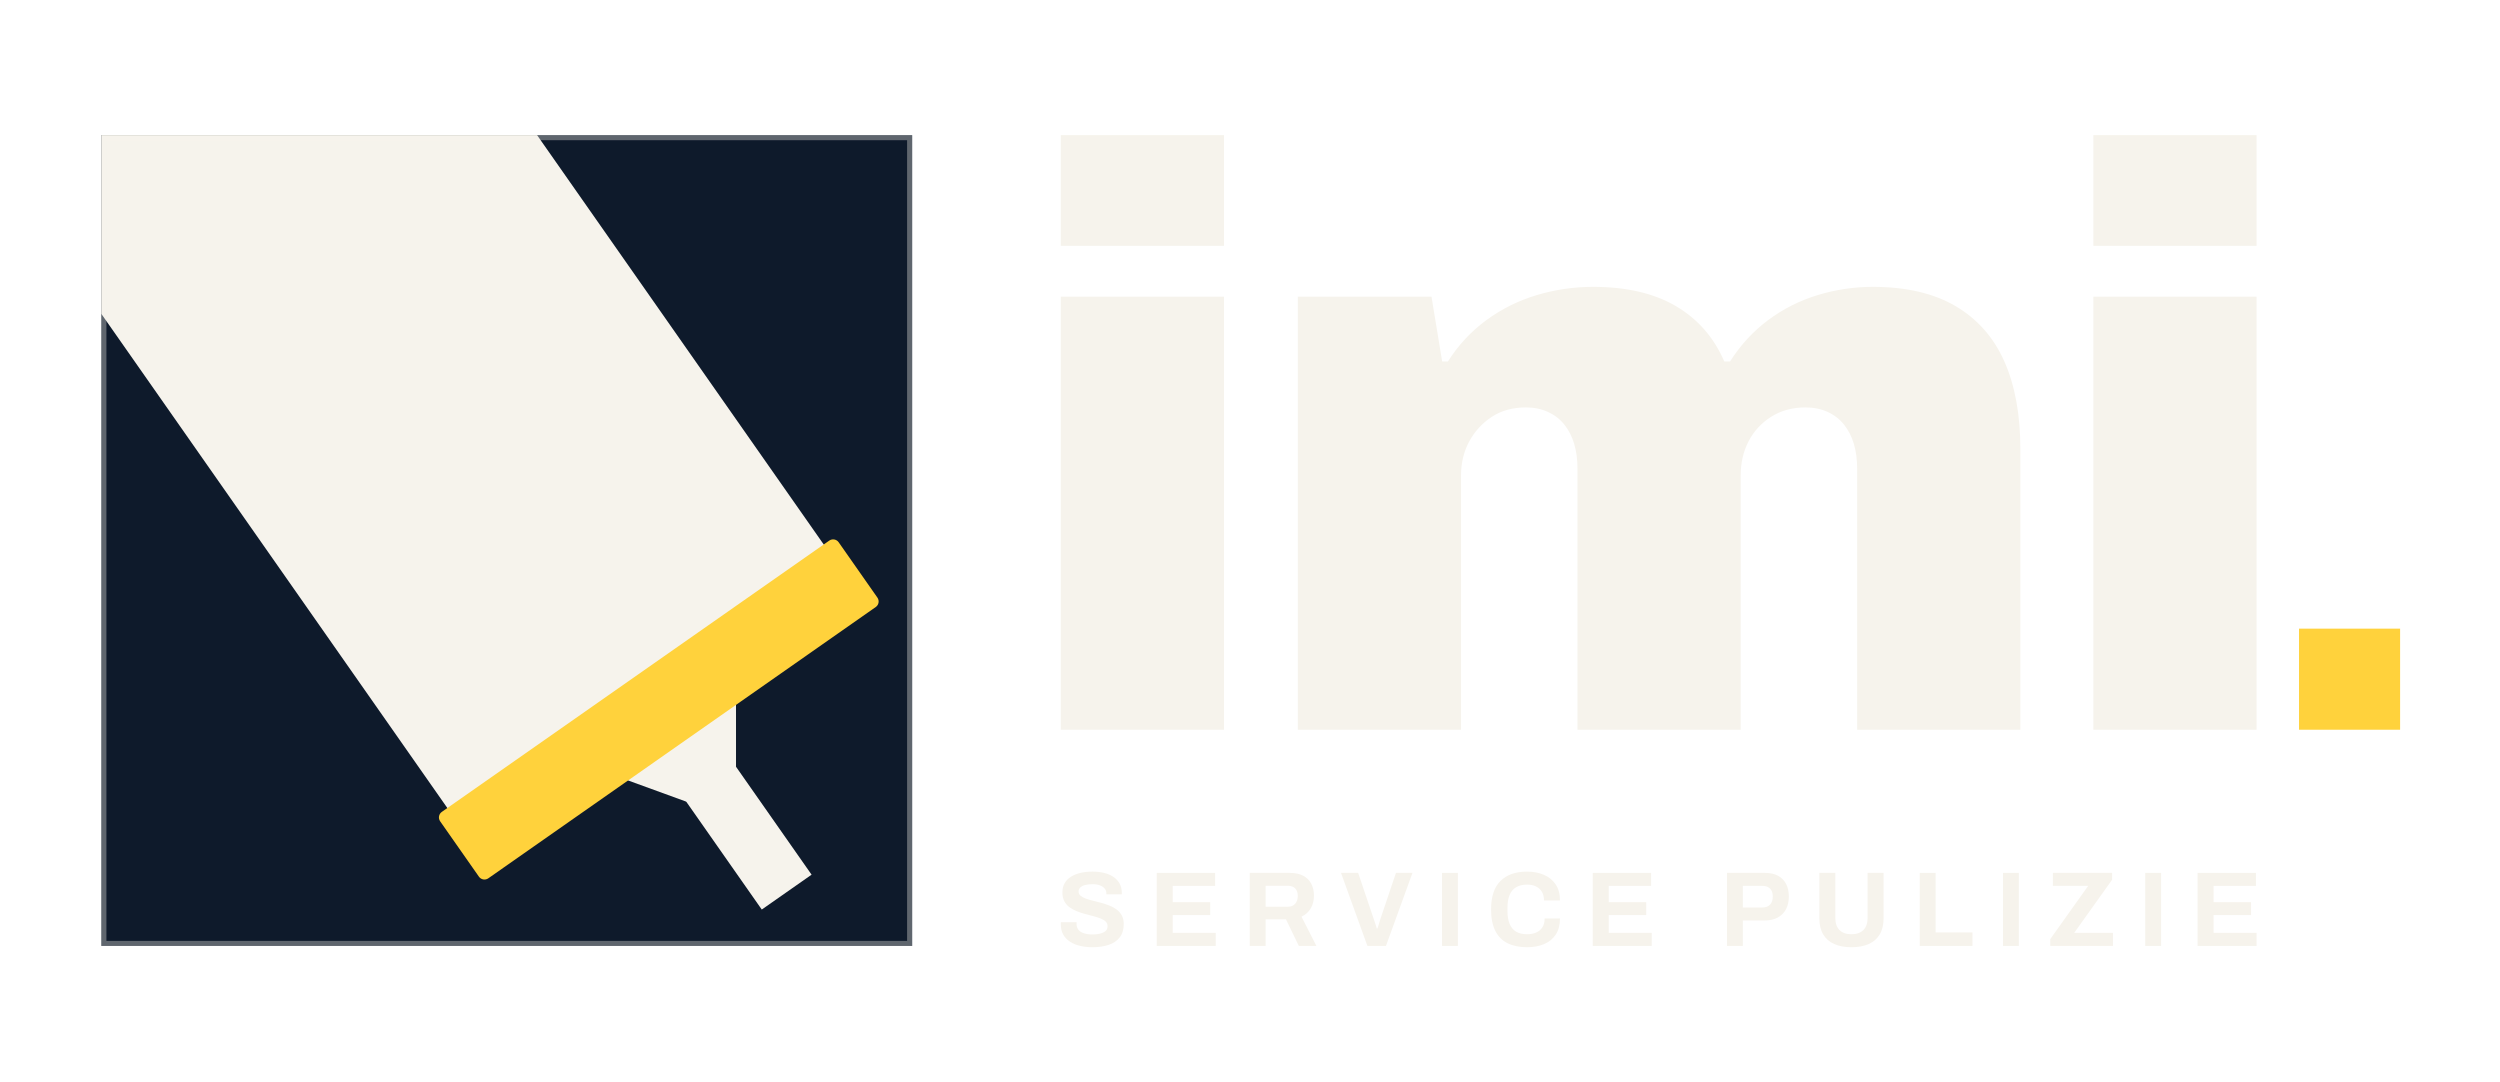
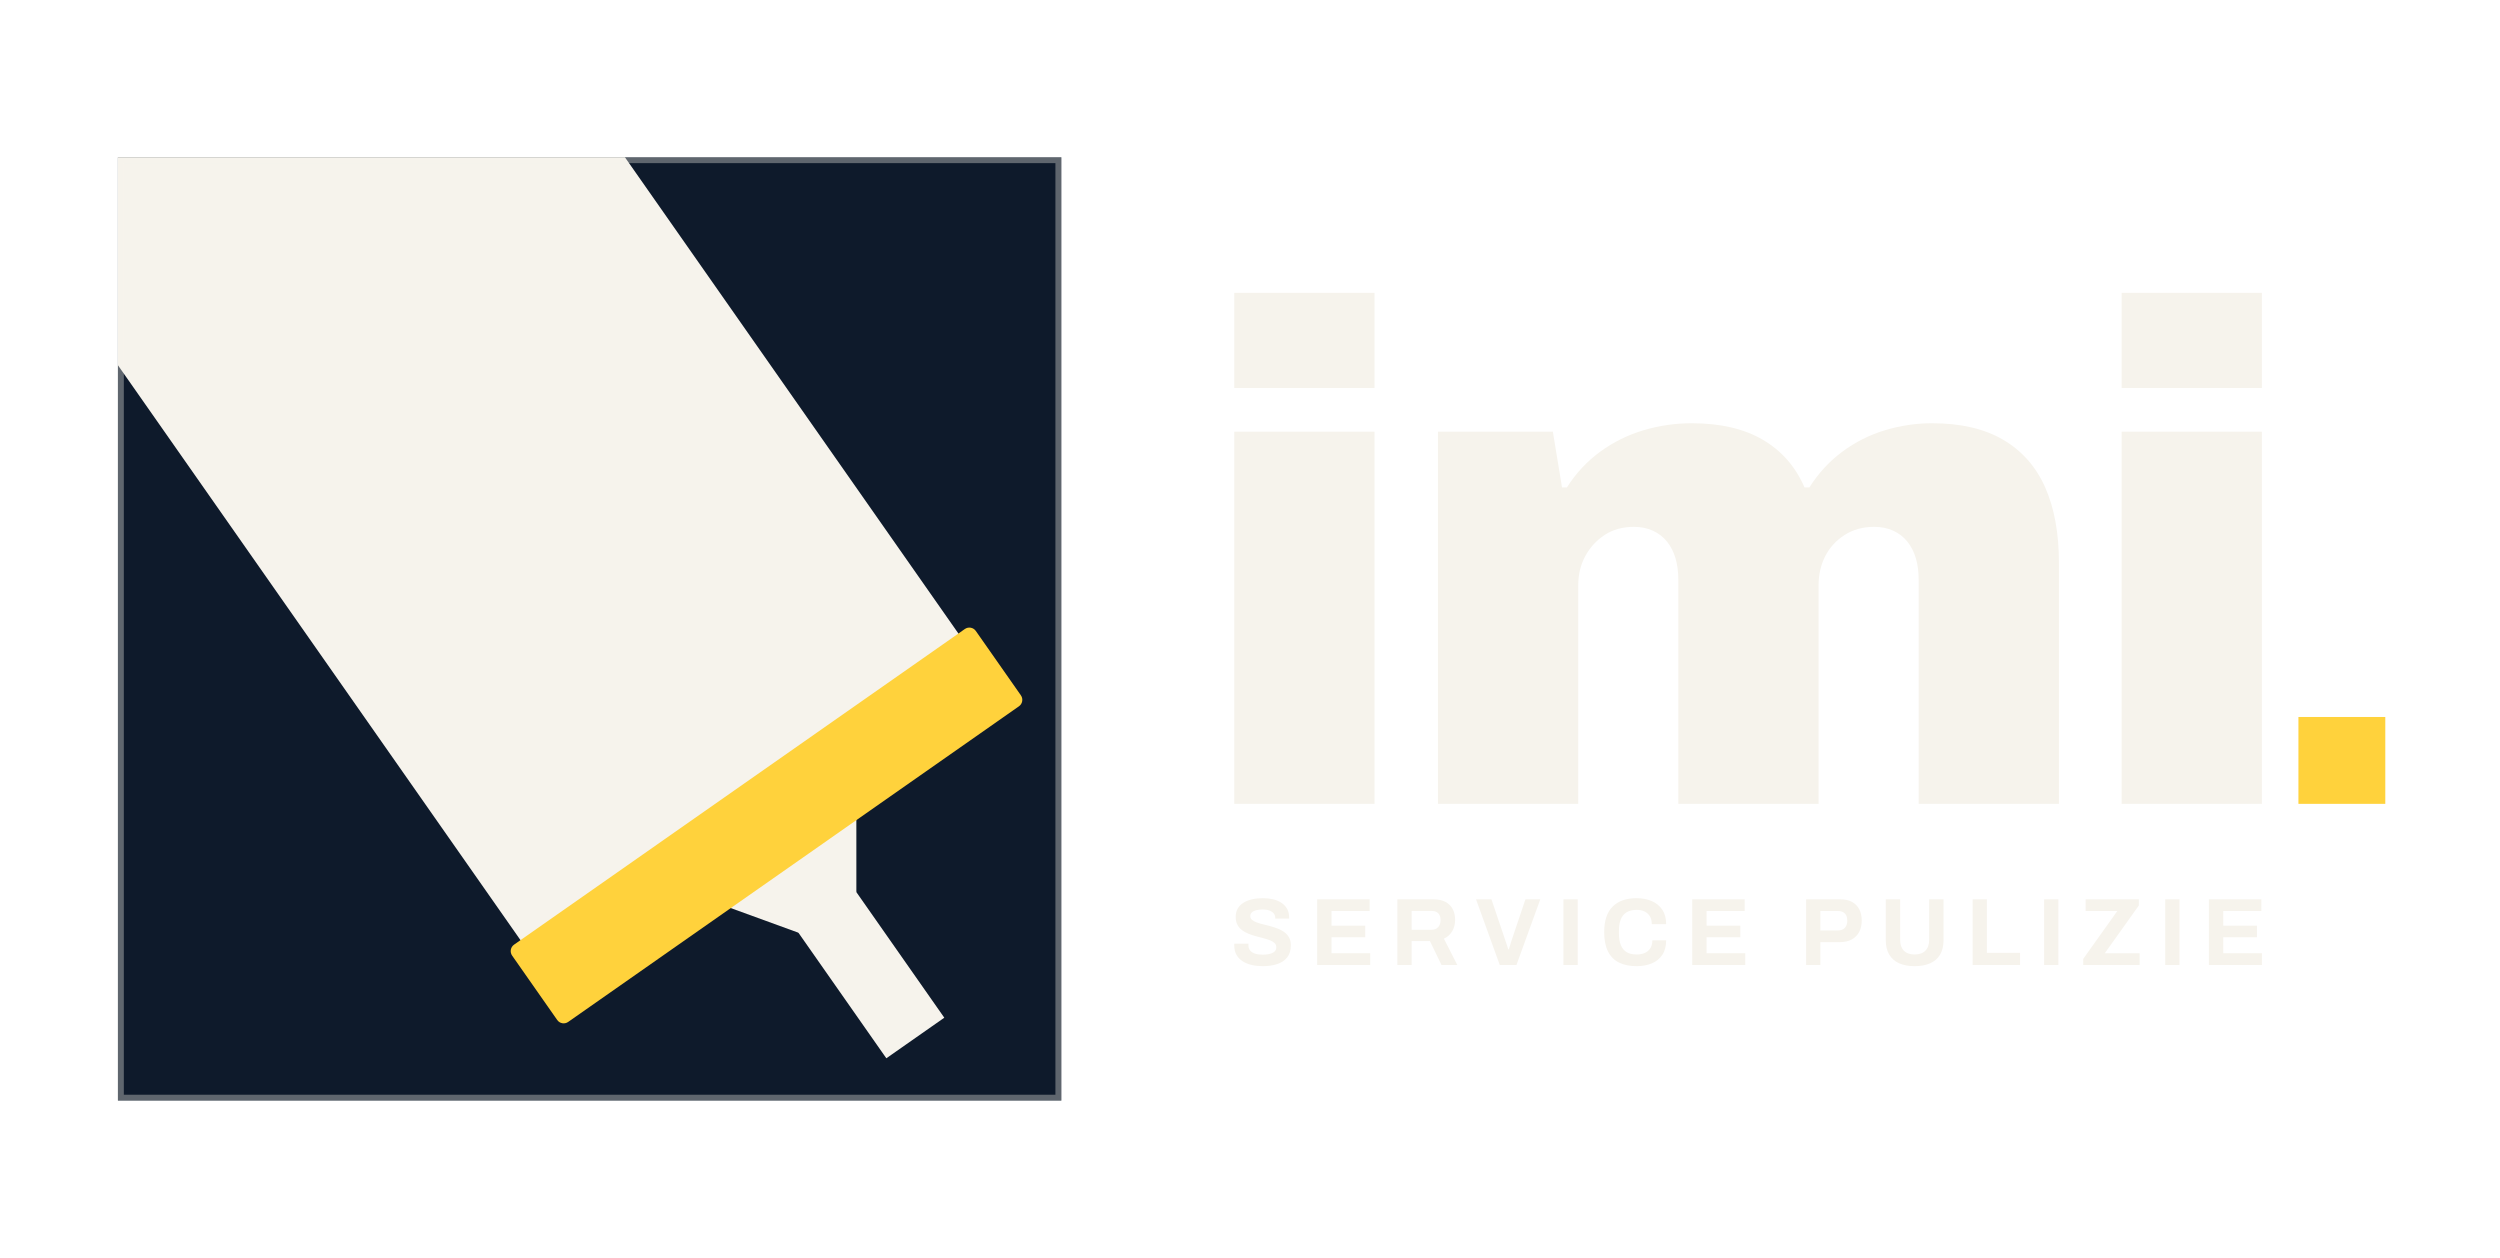
- <svg xmlns="http://www.w3.org/2000/svg" viewBox="0 0 740 320" role="img" aria-label="imi service pulizie">
+ <svg xmlns="http://www.w3.org/2000/svg" viewBox="0 0 636 320" role="img" aria-label="imi service pulizie">
  <defs>
    <clipPath id="paneN">
      <rect x="30" y="40" width="240" height="240" />
    </clipPath>
  </defs>
  <g clip-path="url(#paneN)">
    <rect x="30" y="40" width="240" height="240" fill="#0E1A2B" />
    <g transform="translate(195 210) rotate(-35)">
      <path class="trail" d="M-68 -330 H68 V0 H-68Z" fill="#F6F3EC" />
      <g class="tool">
        <path d="M-9 9 H9 V66 H-9Z" fill="#F6F3EC" />
        <path d="M-23 7 H23 L9 27 H-9Z" fill="#F6F3EC" />
        <rect x="-72" y="-12" width="144" height="24" rx="2" fill="#FFD23C" />
      </g>
    </g>
  </g>
  <rect x="30.75" y="40.75" width="238.5" height="238.5" fill="none" stroke="#F6F3EC" stroke-opacity=".35" stroke-width="1.5" />
  <g fill="#F6F3EC">
-     <path transform="translate(299.43 216.00) scale(0.24276 -0.24276)" d="M60 590V725H259V590ZM60 0V528H259V0Z" />
-     <path transform="translate(369.59 216.00) scale(0.24276 -0.24276)" d="M60 0V528H223L236 449H243Q262 479 290.0 499.5Q318 520 351.5 530.0Q385 540 420 540Q481 540 521.0 516.5Q561 493 580 449H587Q606 479 633.5 499.5Q661 520 694.0 530.0Q727 540 761 540Q822 540 862.0 516.5Q902 493 921.5 449.0Q941 405 941 342V0H742V318Q742 335 738.0 348.5Q734 362 726.0 372.0Q718 382 706.0 387.5Q694 393 679 393Q655 393 637.0 381.5Q619 370 609.5 351.5Q600 333 600 310V0H401V318Q401 335 397.0 348.5Q393 362 385.0 372.0Q377 382 365.0 387.5Q353 393 338 393Q314 393 296.5 381.5Q279 370 269.0 351.5Q259 333 259 310V0Z" />
-     <path transform="translate(605.07 216.00) scale(0.24276 -0.24276)" d="M60 590V725H259V590ZM60 0V528H259V0Z" />
+     <path transform="translate(303.24 204.50) scale(0.17931 -0.17931)" d="M60 590V725H259V590ZM60 0V528H259V0Z" />
+     <path transform="translate(355.06 204.50) scale(0.17931 -0.17931)" d="M60 0V528H223L236 449H243Q262 479 290.0 499.5Q318 520 351.5 530.0Q385 540 420 540Q481 540 521.0 516.5Q561 493 580 449H587Q606 479 633.5 499.5Q661 520 694.0 530.0Q727 540 761 540Q822 540 862.0 516.5Q902 493 921.5 449.0Q941 405 941 342V0H742V318Q742 335 738.0 348.5Q734 362 726.0 372.0Q718 382 706.0 387.5Q694 393 679 393Q655 393 637.0 381.5Q619 370 609.5 351.5Q600 333 600 310V0H401V318Q401 335 397.0 348.5Q393 362 385.0 372.0Q377 382 365.0 387.5Q353 393 338 393Q314 393 296.5 381.5Q279 370 269.0 351.5Q259 333 259 310V0Z" />
+     <path transform="translate(528.99 204.50) scale(0.17931 -0.17931)" d="M60 590V725H259V590ZM60 0V528H259V0Z" />
  </g>
-   <rect x="680.51" y="186.08" width="29.92" height="29.92" fill="#FFD23C" />
+   <rect x="584.72" y="182.40" width="22.10" height="22.10" fill="#FFD23C" />
  <g fill="#F6F3EC">
-     <path transform="translate(312.58 280.00) scale(0.03152 -0.03152)" d="M343 -12Q283 -12 229.0 0.0Q175 12 133.5 38.5Q92 65 68.5 105.5Q45 146 45 204Q45 209 45.0 214.5Q45 220 46 223H194Q193 220 193.0 215.0Q193 210 193 206Q193 174 210.5 152.0Q228 130 262.0 119.0Q296 108 341 108Q370 108 392.5 111.5Q415 115 432.5 121.5Q450 128 461.5 137.0Q473 146 478.5 158.0Q484 170 484 185Q484 212 466.5 229.0Q449 246 418.5 258.0Q388 270 350.0 280.0Q312 290 272.0 300.5Q232 311 194.0 326.5Q156 342 126.0 364.0Q96 386 78.0 420.0Q60 454 60 502Q60 553 81.5 590.0Q103 627 142.0 651.0Q181 675 232.0 686.5Q283 698 343 698Q399 698 449.0 686.5Q499 675 537.0 650.0Q575 625 596.5 587.0Q618 549 618 497V485H473V493Q473 520 457.0 539.0Q441 558 412.0 569.0Q383 580 344 580Q302 580 272.5 572.0Q243 564 227.5 548.5Q212 533 212 512Q212 488 229.5 472.5Q247 457 277.5 445.5Q308 434 346.0 425.0Q384 416 424.0 405.0Q464 394 502.0 379.0Q540 364 570.0 341.5Q600 319 618.0 286.0Q636 253 636 207Q636 128 598.0 80.0Q560 32 494.0 10.0Q428 -12 343 -12Z" />
-     <path transform="translate(340.00 280.00) scale(0.03152 -0.03152)" d="M76 0V686H624V564H226V411H578V290H226V123H630V0Z" />
-     <path transform="translate(367.53 280.00) scale(0.03152 -0.03152)" d="M76 0V686H452Q528 686 578.5 659.0Q629 632 654.0 583.5Q679 535 679 472Q679 405 649.0 353.5Q619 302 562 275L702 0H537L416 250H225V0ZM225 368H432Q477 368 502.0 395.5Q527 423 527 470Q527 500 516.0 521.5Q505 543 484.0 554.0Q463 565 432 565H225Z" />
-     <path transform="translate(396.56 280.00) scale(0.03152 -0.03152)" d="M260 0 12 686H173L321 248Q325 237 330.0 221.5Q335 206 340.0 191.0Q345 176 348 164H354Q358 175 362.5 189.5Q367 204 371.5 219.0Q376 234 380 247L528 686H683L434 0Z" />
-     <path transform="translate(424.44 280.00) scale(0.03152 -0.03152)" d="M76 0V686H225V0Z" />
-     <path transform="translate(439.94 280.00) scale(0.03152 -0.03152)" d="M383 -12Q276 -12 200.0 25.5Q124 63 84.5 142.0Q45 221 45 343Q45 523 133.5 610.5Q222 698 383 698Q471 698 541.0 668.0Q611 638 651.5 578.0Q692 518 692 427H542Q542 475 522.5 508.0Q503 541 467.5 558.5Q432 576 385 576Q321 576 279.5 551.0Q238 526 218.5 477.5Q199 429 199 359V328Q199 256 219.0 207.5Q239 159 279.5 134.5Q320 110 384 110Q434 110 471.0 127.0Q508 144 528.0 177.0Q548 210 548 258H692Q692 167 652.5 107.0Q613 47 543.0 17.5Q473 -12 383 -12Z" />
-     <path transform="translate(469.06 280.00) scale(0.03152 -0.03152)" d="M76 0V686H624V564H226V411H578V290H226V123H630V0Z" />
-     <path transform="translate(508.79 280.00) scale(0.03152 -0.03152)" d="M76 0V686H433Q507 686 556.5 658.5Q606 631 631.5 581.5Q657 532 657 464Q657 396 630.5 345.5Q604 295 553.0 267.0Q502 239 428 239H225V0ZM225 361H408Q455 361 480.5 388.0Q506 415 506 463Q506 496 495.0 518.0Q484 540 462.5 552.0Q441 564 408 564H225Z" />
-     <path transform="translate(536.26 280.00) scale(0.03152 -0.03152)" d="M373 -12Q279 -12 211.5 18.0Q144 48 108.0 108.5Q72 169 72 259V686H222V263Q222 189 261.0 149.5Q300 110 373 110Q446 110 485.5 149.5Q525 189 525 263V686H675V259Q675 169 639.0 108.5Q603 48 535.5 18.0Q468 -12 373 -12Z" />
-     <path transform="translate(565.85 280.00) scale(0.03152 -0.03152)" d="M76 0V686H225V127H571V0Z" />
-     <path transform="translate(590.49 280.00) scale(0.03152 -0.03152)" d="M76 0V686H225V0Z" />
-     <path transform="translate(605.99 280.00) scale(0.03152 -0.03152)" d="M28 0V64L384 564H53V686H609V622L253 123H617V0Z" />
-     <path transform="translate(632.59 280.00) scale(0.03152 -0.03152)" d="M76 0V686H225V0Z" />
-     <path transform="translate(648.09 280.00) scale(0.03152 -0.03152)" d="M76 0V686H624V564H226V411H578V290H226V123H630V0Z" />
+     <path transform="translate(312.90 245.50) scale(0.02436 -0.02436)" d="M343 -12Q283 -12 229.0 0.0Q175 12 133.5 38.5Q92 65 68.5 105.5Q45 146 45 204Q45 209 45.0 214.5Q45 220 46 223H194Q193 220 193.0 215.0Q193 210 193 206Q193 174 210.5 152.0Q228 130 262.0 119.0Q296 108 341 108Q370 108 392.5 111.5Q415 115 432.5 121.5Q450 128 461.5 137.0Q473 146 478.5 158.0Q484 170 484 185Q484 212 466.5 229.0Q449 246 418.5 258.0Q388 270 350.0 280.0Q312 290 272.0 300.5Q232 311 194.0 326.5Q156 342 126.0 364.0Q96 386 78.0 420.0Q60 454 60 502Q60 553 81.5 590.0Q103 627 142.0 651.0Q181 675 232.0 686.5Q283 698 343 698Q399 698 449.0 686.5Q499 675 537.0 650.0Q575 625 596.5 587.0Q618 549 618 497V485H473V493Q473 520 457.0 539.0Q441 558 412.0 569.0Q383 580 344 580Q302 580 272.5 572.0Q243 564 227.5 548.5Q212 533 212 512Q212 488 229.5 472.5Q247 457 277.5 445.5Q308 434 346.0 425.0Q384 416 424.0 405.0Q464 394 502.0 379.0Q540 364 570.0 341.5Q600 319 618.0 286.0Q636 253 636 207Q636 128 598.0 80.0Q560 32 494.0 10.0Q428 -12 343 -12Z" />
+     <path transform="translate(333.23 245.50) scale(0.02436 -0.02436)" d="M76 0V686H624V564H226V411H578V290H226V123H630V0Z" />
+     <path transform="translate(353.64 245.50) scale(0.02436 -0.02436)" d="M76 0V686H452Q528 686 578.5 659.0Q629 632 654.0 583.5Q679 535 679 472Q679 405 649.0 353.5Q619 302 562 275L702 0H537L416 250H225V0ZM225 368H432Q477 368 502.0 395.5Q527 423 527 470Q527 500 516.0 521.5Q505 543 484.0 554.0Q463 565 432 565H225Z" />
+     <path transform="translate(375.21 245.50) scale(0.02436 -0.02436)" d="M260 0 12 686H173L321 248Q325 237 330.0 221.5Q335 206 340.0 191.0Q345 176 348 164H354Q358 175 362.5 189.5Q367 204 371.5 219.0Q376 234 380 247L528 686H683L434 0Z" />
+     <path transform="translate(395.89 245.50) scale(0.02436 -0.02436)" d="M76 0V686H225V0Z" />
+     <path transform="translate(407.01 245.50) scale(0.02436 -0.02436)" d="M383 -12Q276 -12 200.0 25.5Q124 63 84.5 142.0Q45 221 45 343Q45 523 133.5 610.5Q222 698 383 698Q471 698 541.0 668.0Q611 638 651.5 578.0Q692 518 692 427H542Q542 475 522.5 508.0Q503 541 467.5 558.5Q432 576 385 576Q321 576 279.5 551.0Q238 526 218.5 477.5Q199 429 199 359V328Q199 256 219.0 207.5Q239 159 279.5 134.5Q320 110 384 110Q434 110 471.0 127.0Q508 144 528.0 177.0Q548 210 548 258H692Q692 167 652.5 107.0Q613 47 543.0 17.5Q473 -12 383 -12Z" />
+     <path transform="translate(428.65 245.50) scale(0.02436 -0.02436)" d="M76 0V686H624V564H226V411H578V290H226V123H630V0Z" />
+     <path transform="translate(457.62 245.50) scale(0.02436 -0.02436)" d="M76 0V686H433Q507 686 556.5 658.5Q606 631 631.5 581.5Q657 532 657 464Q657 396 630.5 345.5Q604 295 553.0 267.0Q502 239 428 239H225V0ZM225 361H408Q455 361 480.5 388.0Q506 415 506 463Q506 496 495.0 518.0Q484 540 462.5 552.0Q441 564 408 564H225Z" />
+     <path transform="translate(477.99 245.50) scale(0.02436 -0.02436)" d="M373 -12Q279 -12 211.5 18.0Q144 48 108.0 108.5Q72 169 72 259V686H222V263Q222 189 261.0 149.5Q300 110 373 110Q446 110 485.5 149.5Q525 189 525 263V686H675V259Q675 169 639.0 108.5Q603 48 535.5 18.0Q468 -12 373 -12Z" />
+     <path transform="translate(499.99 245.50) scale(0.02436 -0.02436)" d="M76 0V686H225V127H571V0Z" />
+     <path transform="translate(518.17 245.50) scale(0.02436 -0.02436)" d="M76 0V686H225V0Z" />
+     <path transform="translate(529.29 245.50) scale(0.02436 -0.02436)" d="M28 0V64L384 564H53V686H609V622L253 123H617V0Z" />
+     <path transform="translate(548.98 245.50) scale(0.02436 -0.02436)" d="M76 0V686H225V0Z" />
+     <path transform="translate(560.09 245.50) scale(0.02436 -0.02436)" d="M76 0V686H624V564H226V411H578V290H226V123H630V0Z" />
  </g>
</svg>
